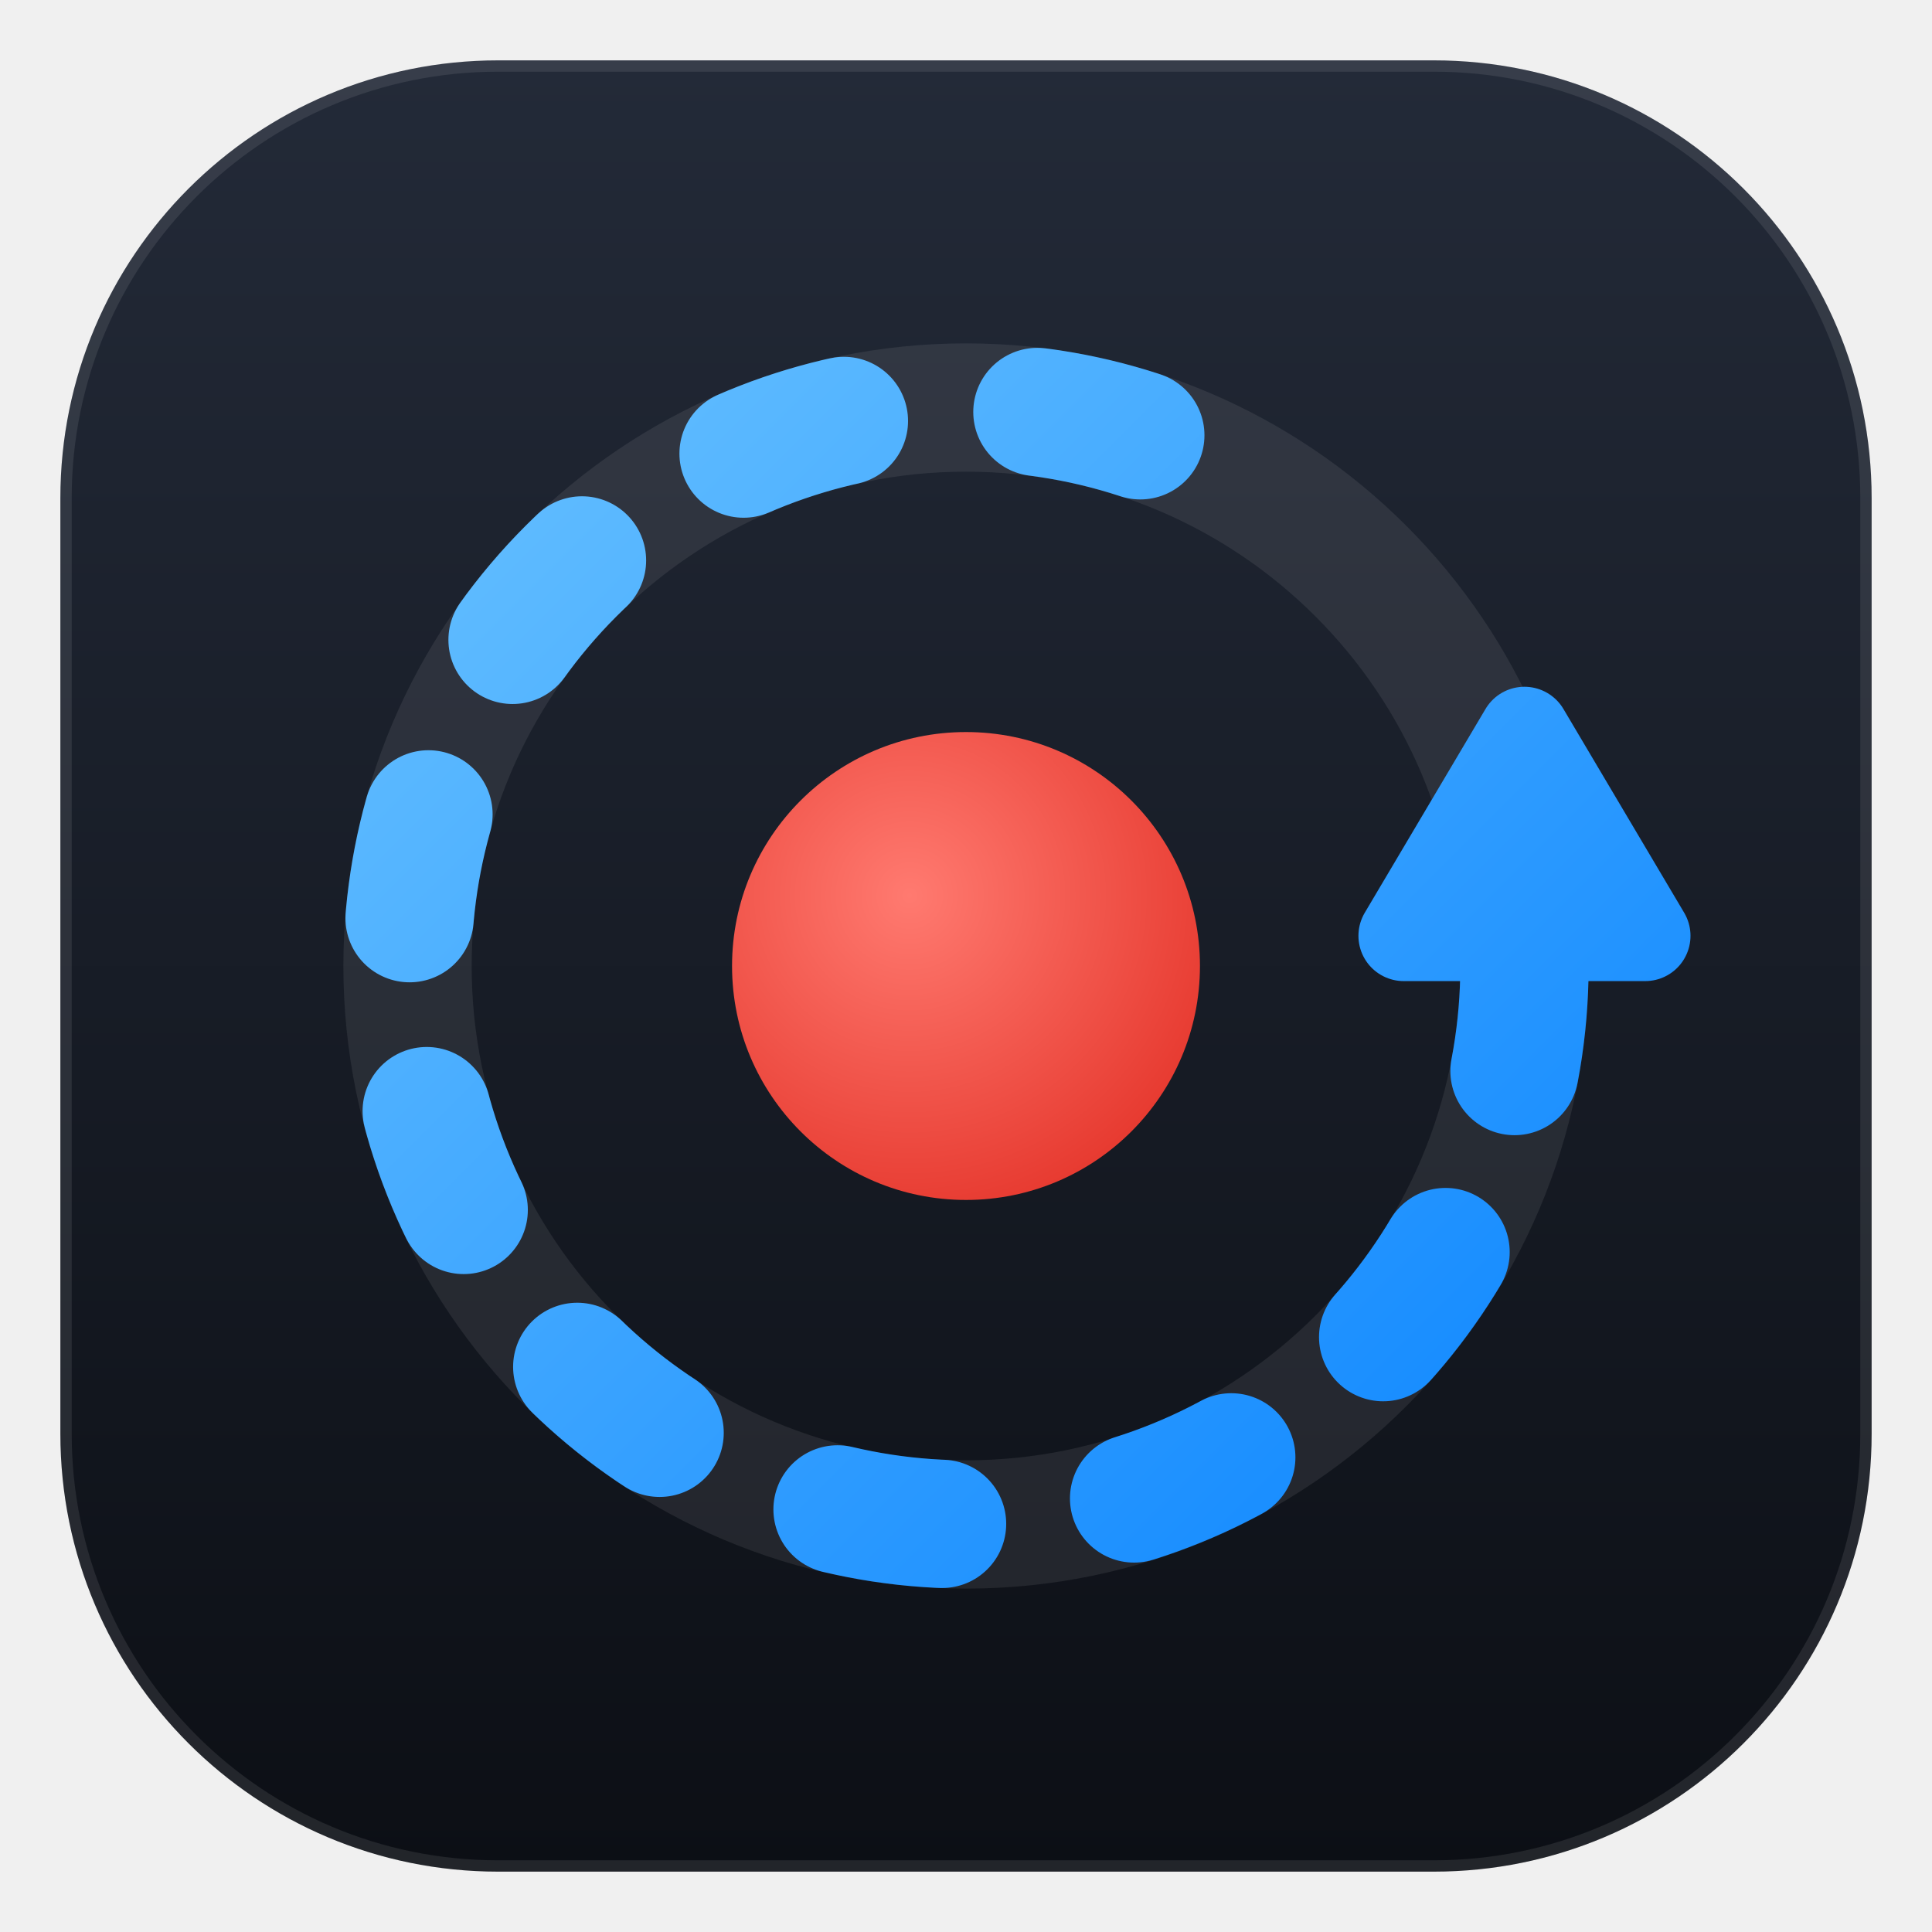
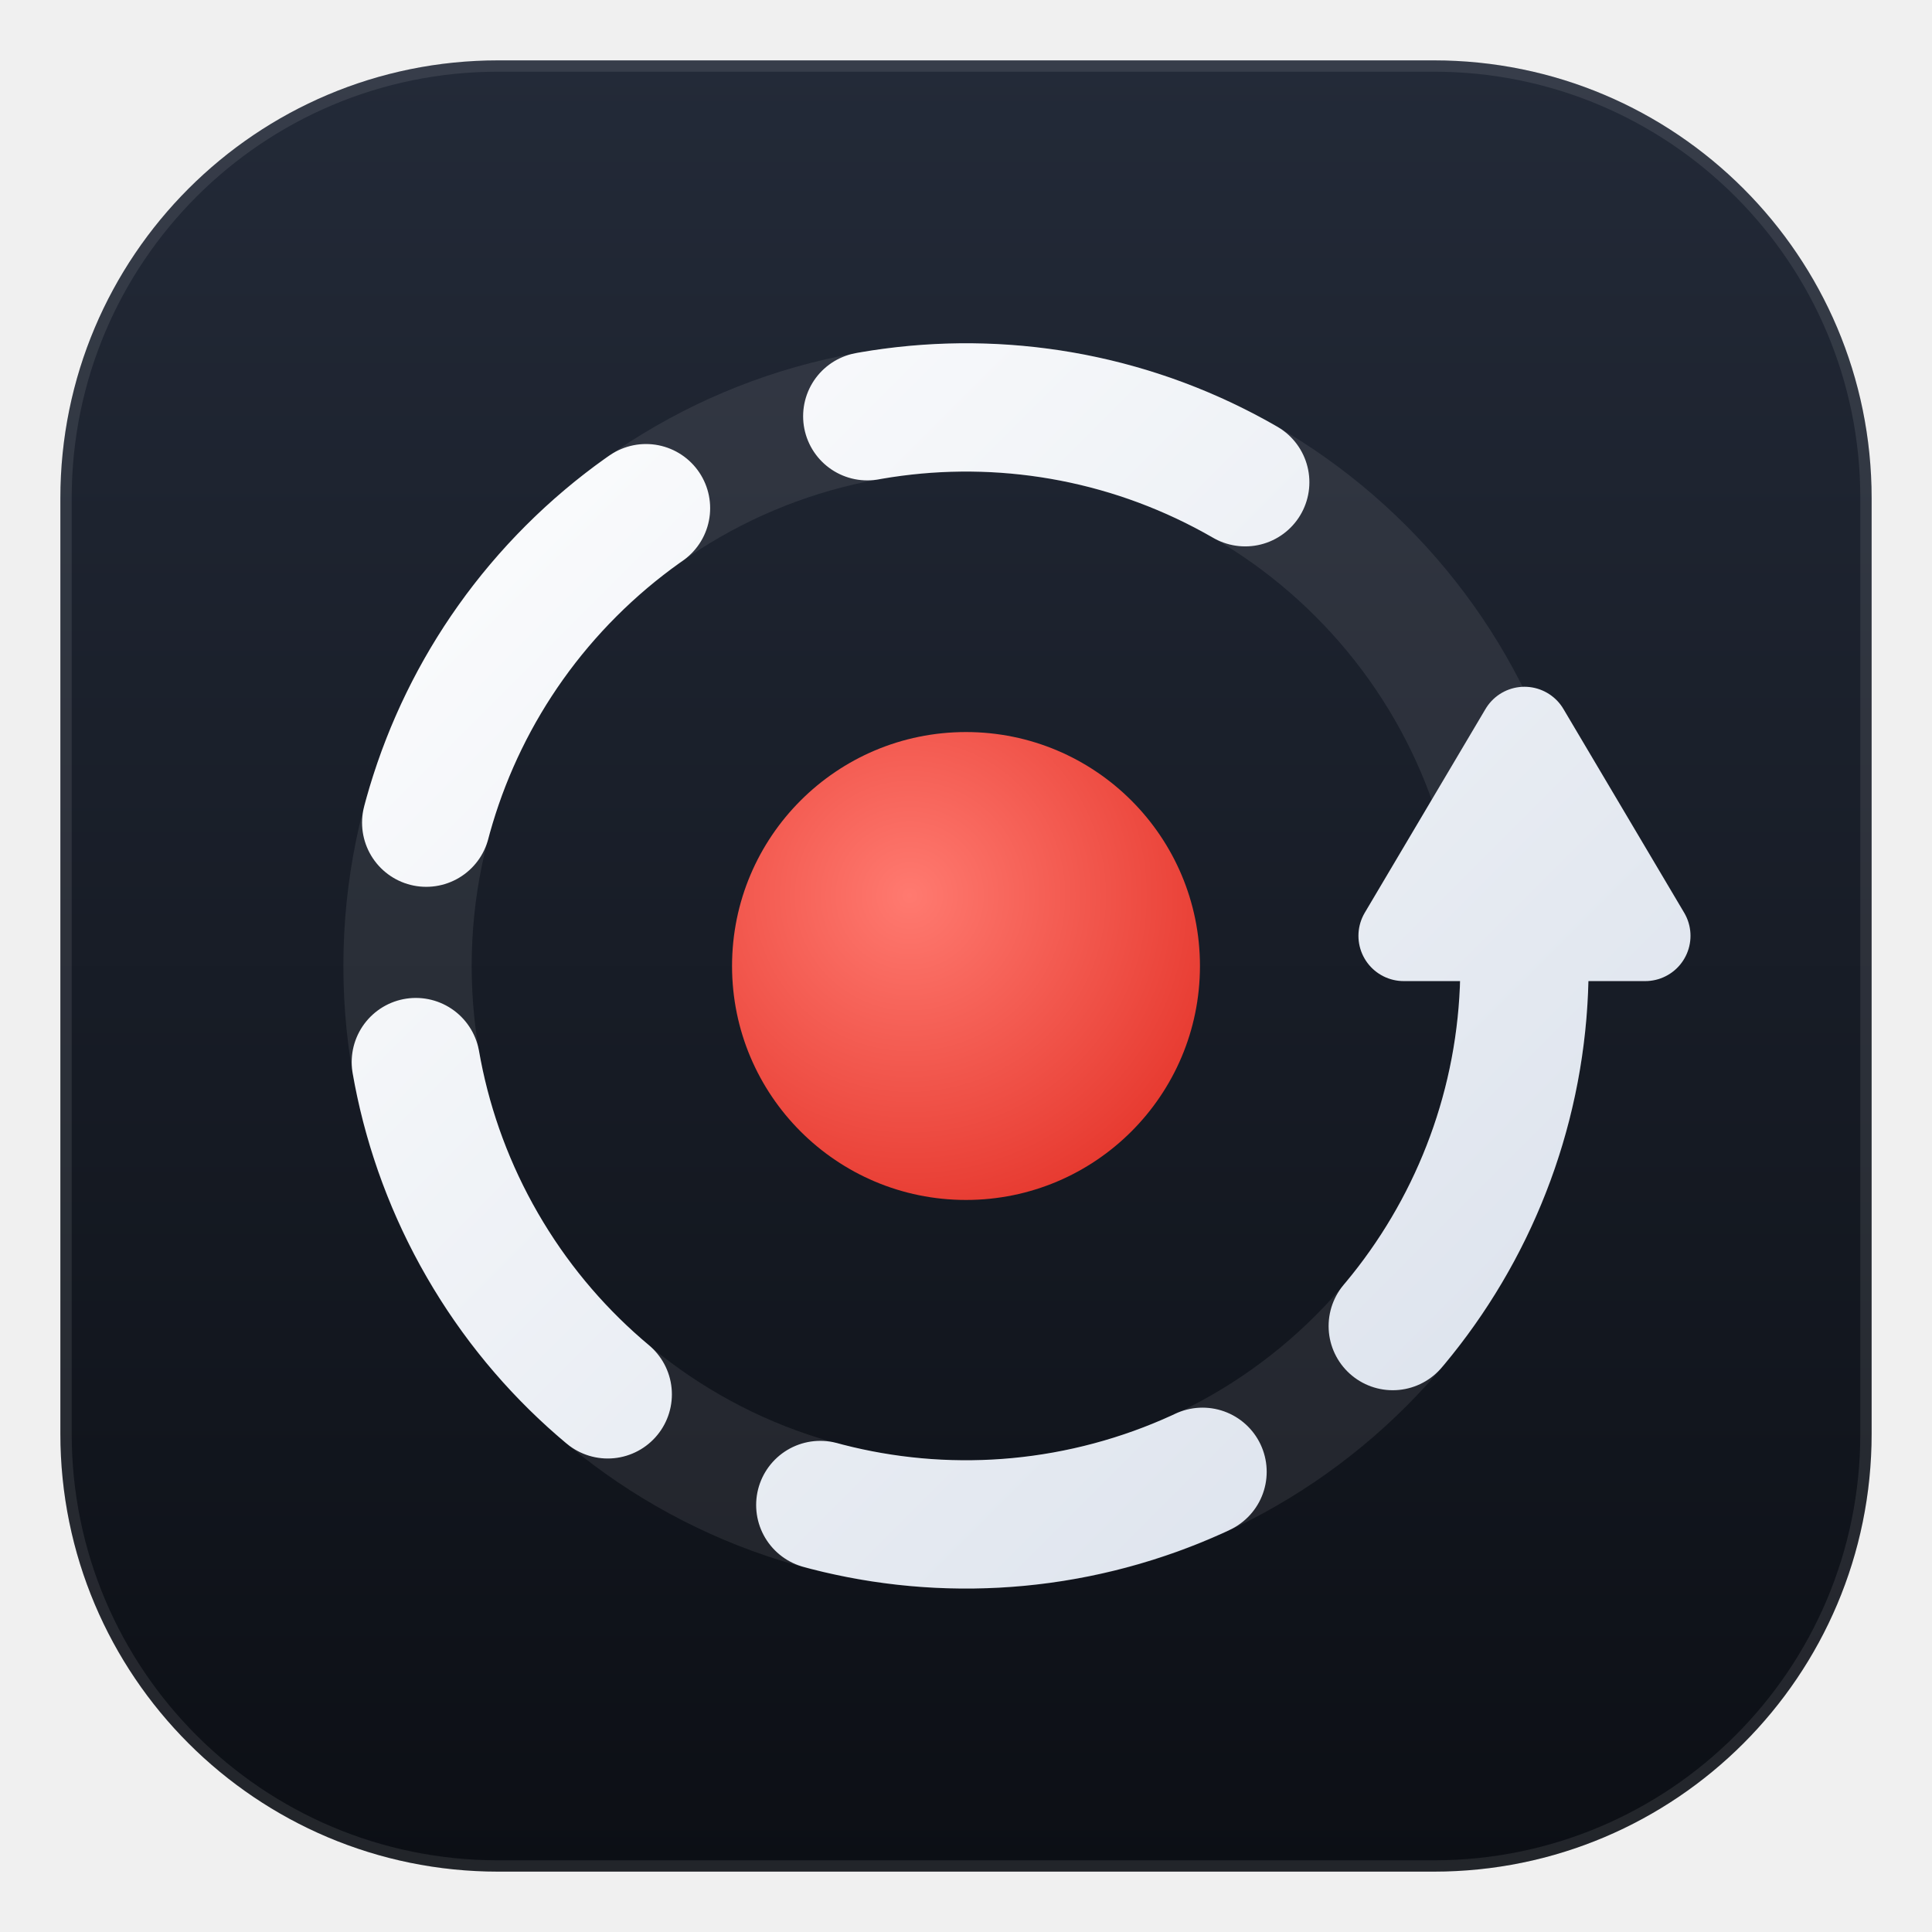
<svg xmlns="http://www.w3.org/2000/svg" viewBox="0 0 256 256">
  <defs>
    <linearGradient id="bg" x1="0" y1="0" x2="0" y2="1">
      <stop offset="0" stop-color="#232a38" />
      <stop offset="1" stop-color="#0c0f15" />
    </linearGradient>
    <linearGradient id="blue" gradientUnits="userSpaceOnUse" x1="44" y1="44" x2="212" y2="212">
-       <stop offset="0" stop-color="#6cc4ff" />
-       <stop offset="1" stop-color="#0a84ff" />
+       <stop offset="0" stop-color="#ffffff" />
+       <stop offset="1" stop-color="#d9e0eb" />
    </linearGradient>
    <radialGradient id="red" cx=".38" cy=".35" r=".75">
      <stop offset="0" stop-color="#ff7a70" />
      <stop offset="1" stop-color="#e5352b" />
    </radialGradient>
  </defs>
  <rect x="8" y="8" width="240" height="240" rx="58" fill="url(#bg)" />
  <rect x="8.75" y="8.75" width="238.5" height="238.5" rx="57.25" fill="none" stroke="#ffffff" stroke-opacity=".09" stroke-width="1.5" />
  <circle cx="128" cy="128" r="74" fill="none" stroke="#ffffff" stroke-opacity=".08" stroke-width="17" />
-   <path d="M165 63.9A74 74 0 1 0 202 128" fill="none" stroke="url(#blue)" stroke-width="17" stroke-linecap="round" stroke-dasharray="14 25.8" stroke-dashoffset="24.54" />
+   <path d="M165 63.9A74 74 0 1 0 202 128" fill="none" stroke="url(#blue)" stroke-width="17" stroke-linecap="round" stroke-dasharray="51.9 32" stroke-dashoffset="0" />
  <path d="M202 97 186 124h32Z" fill="url(#blue)" stroke="url(#blue)" stroke-width="12" stroke-linejoin="round" />
  <circle cx="128" cy="128" r="31" fill="url(#red)" />
</svg>
